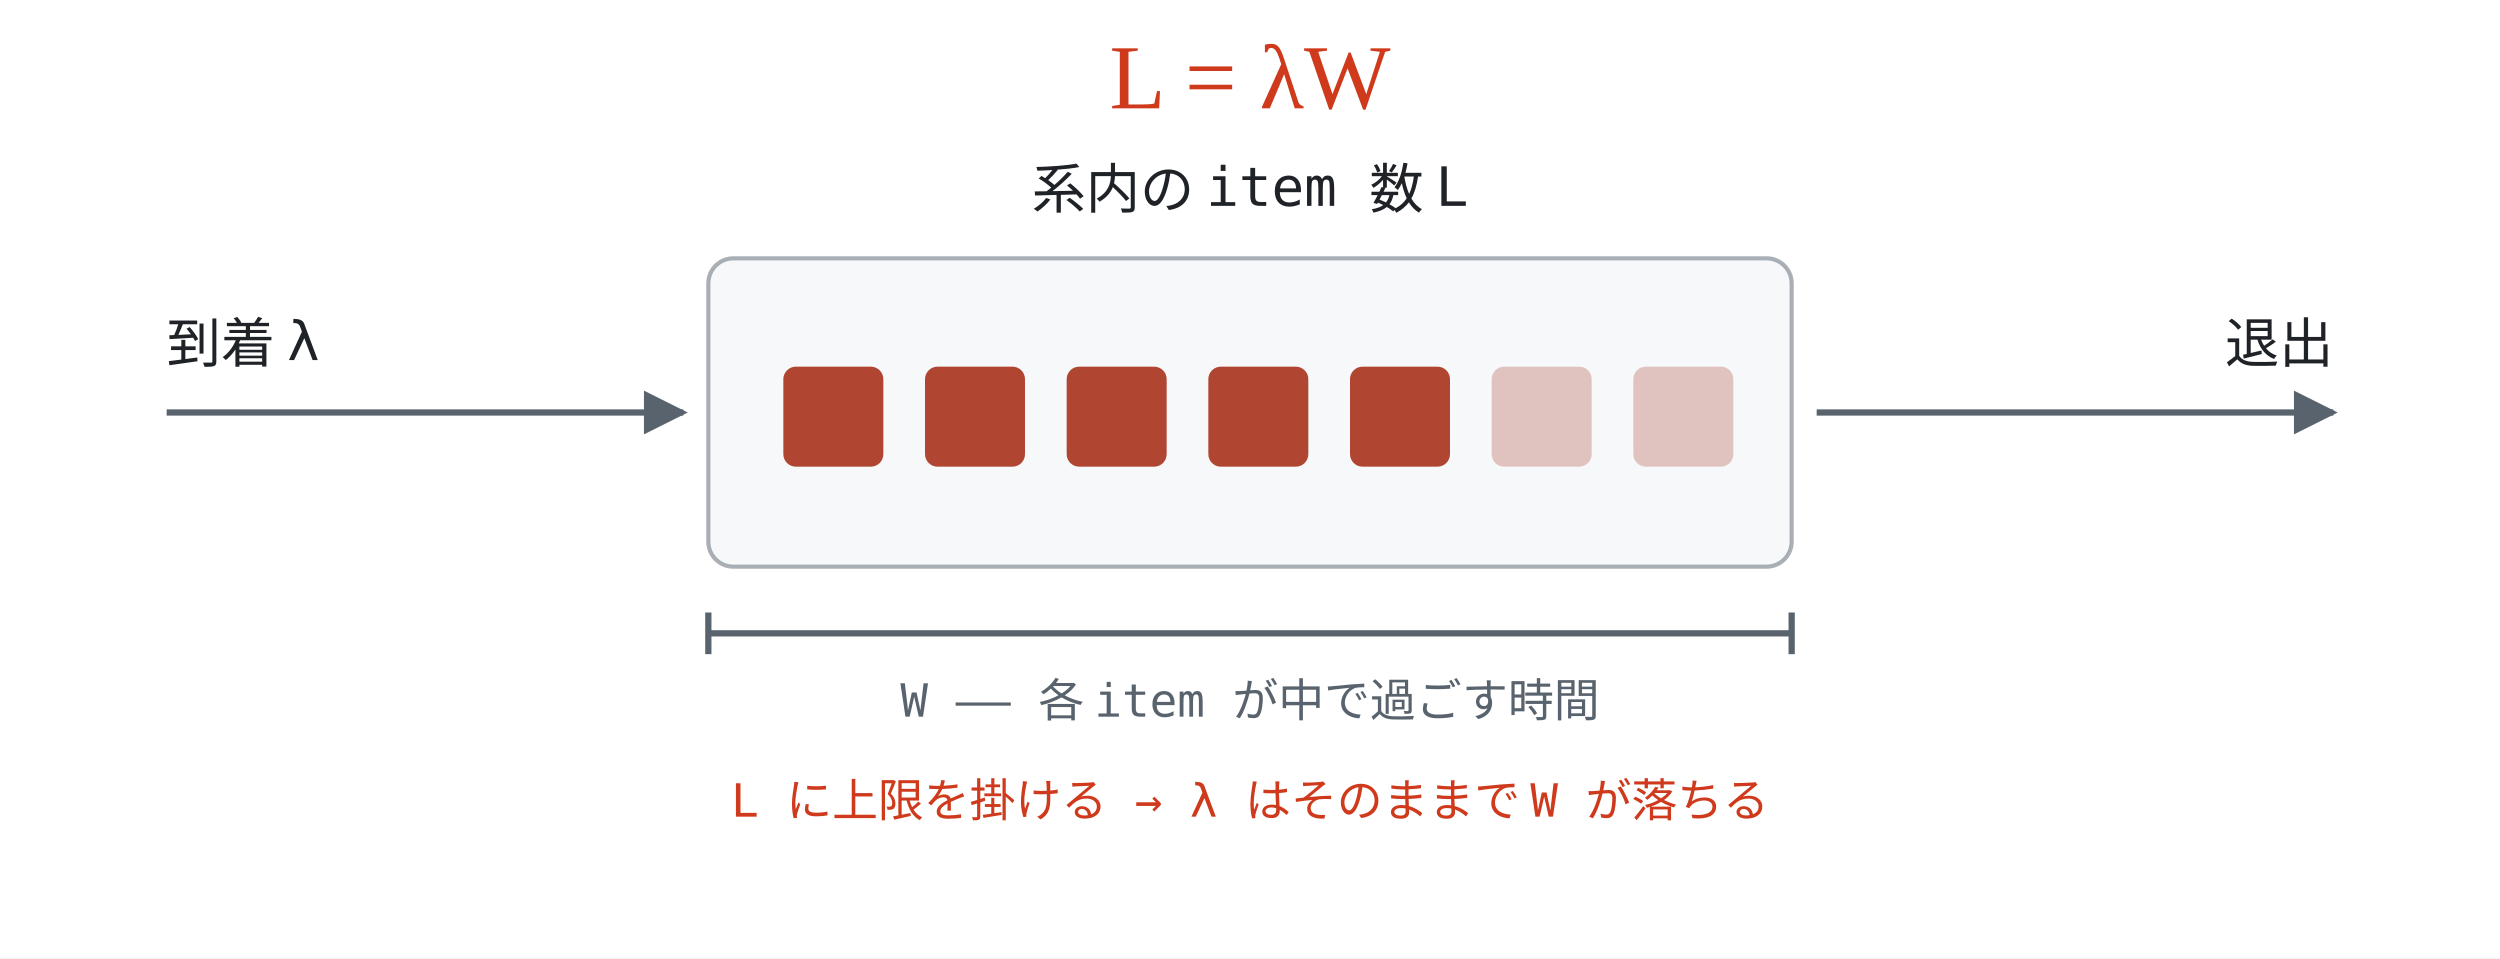
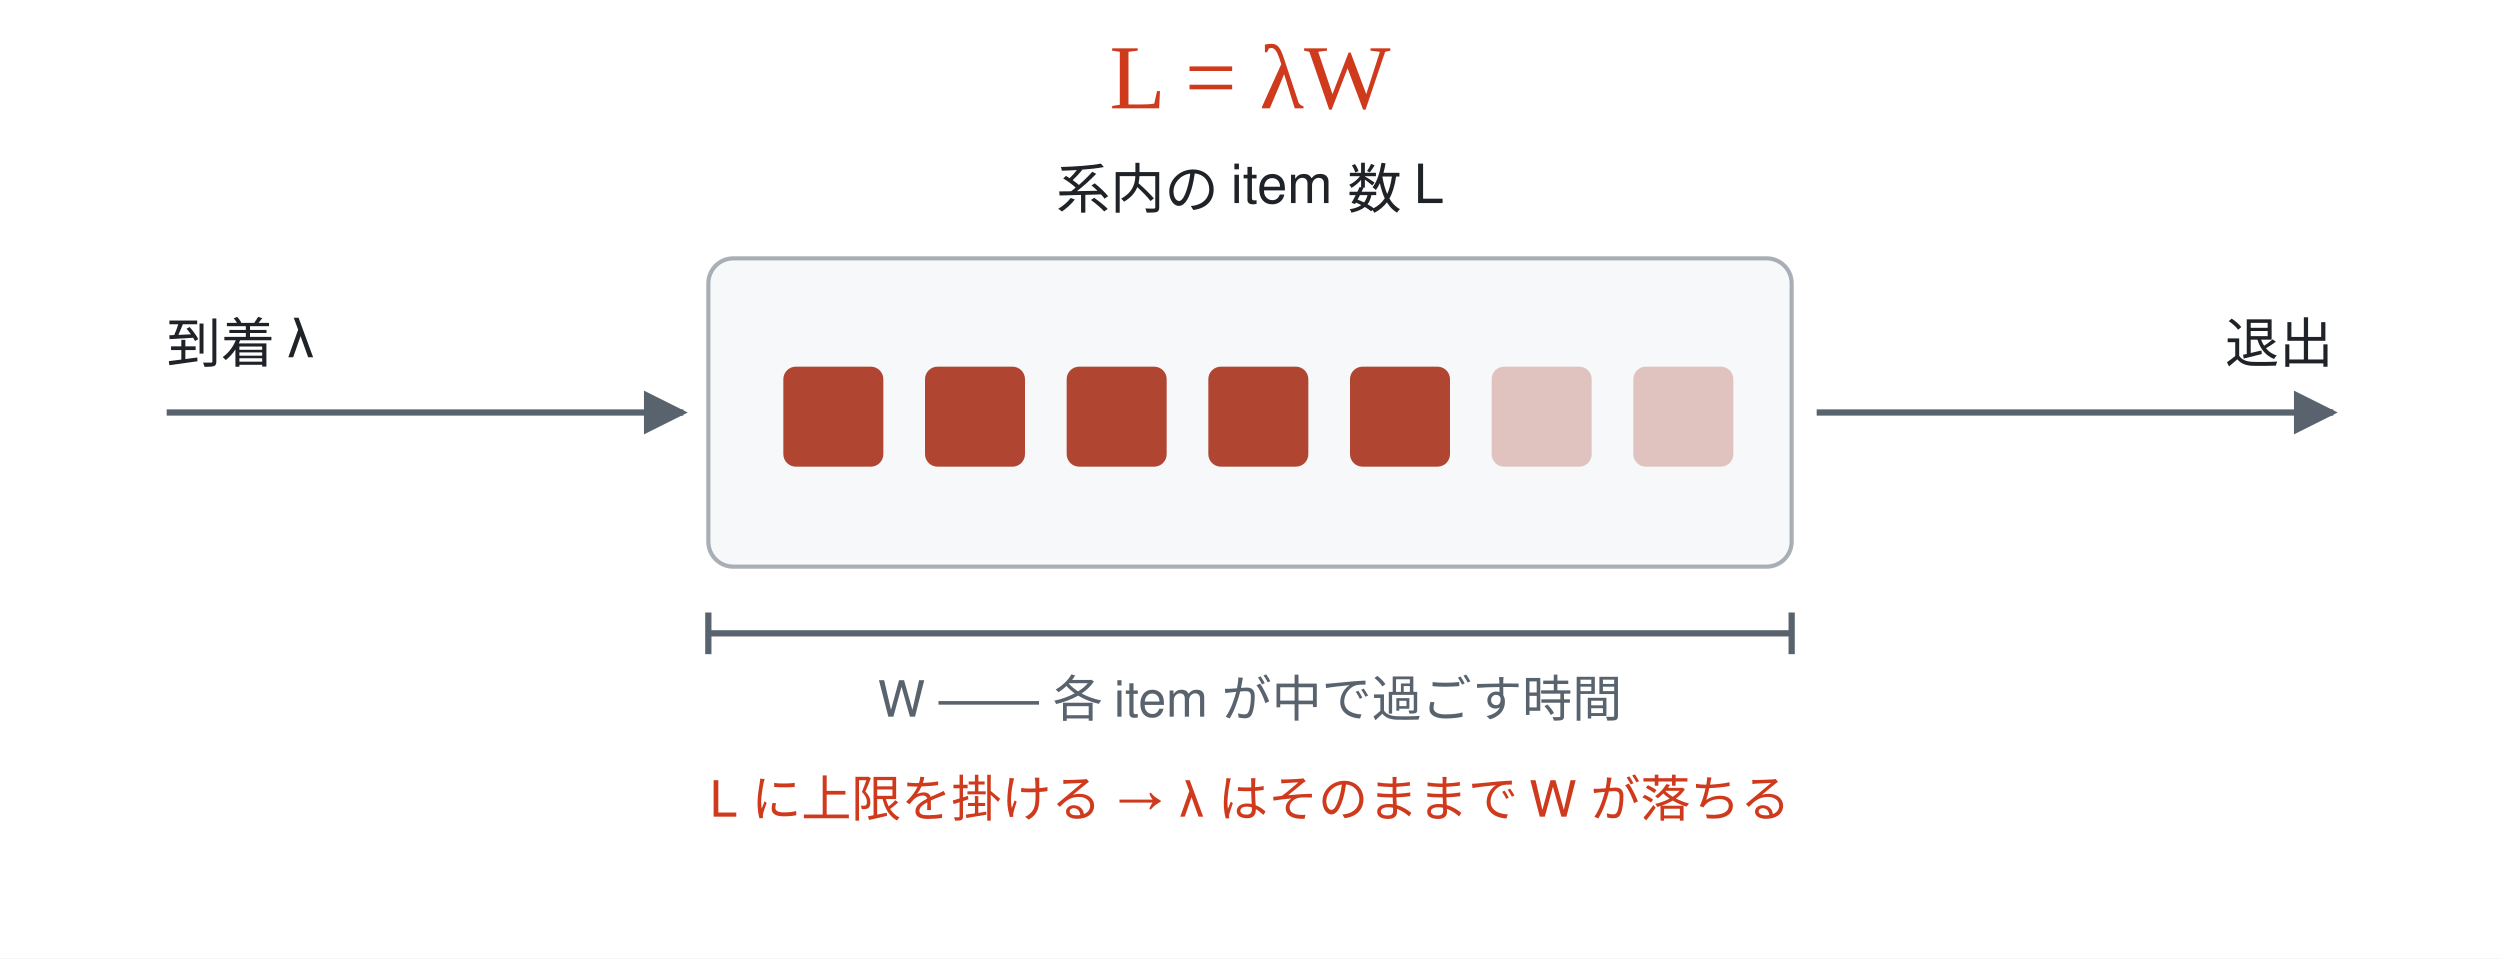
<svg xmlns="http://www.w3.org/2000/svg" width="600" height="230" viewBox="0 0 600 230" role="img">
  <rect width="600" height="230" fill="#ffffff" />
  <defs>
    <marker id="ll-arrow" viewBox="0 0 10 10" refX="9" refY="5" markerWidth="7" markerHeight="7" orient="auto">
      <path d="M0,0 L10,5 L0,10 z" fill="#59636e" />
    </marker>
  </defs>
  <line x1="40" y1="99" x2="164" y2="99" stroke="#59636e" stroke-width="1.5" marker-end="url(#ll-arrow)" />
-   <text x="40" y="87" font-family="ui-monospace, SFMono-Regular, Menlo, monospace" font-size="13" fill="#1f2328">到着 λ</text>
+   <text x="40" y="87" font-family="'Atkinson Hyperlegible Next', system-ui, -apple-system, 'Segoe UI', Helvetica, Arial, sans-serif" font-size="13" fill="#1f2328">到着 λ</text>
  <rect x="170" y="62" width="260" height="74" rx="6" fill="#f6f8fa" stroke="#59636e" stroke-opacity="0.5" />
  <rect x="188" y="88" width="24" height="24" rx="3" fill="#a3260f" fill-opacity="0.85" />
  <rect x="222" y="88" width="24" height="24" rx="3" fill="#a3260f" fill-opacity="0.85" />
  <rect x="256" y="88" width="24" height="24" rx="3" fill="#a3260f" fill-opacity="0.85" />
  <rect x="290" y="88" width="24" height="24" rx="3" fill="#a3260f" fill-opacity="0.85" />
  <rect x="324" y="88" width="24" height="24" rx="3" fill="#a3260f" fill-opacity="0.85" />
  <rect x="358" y="88" width="24" height="24" rx="3" fill="#a3260f" fill-opacity="0.25" />
  <rect x="392" y="88" width="24" height="24" rx="3" fill="#a3260f" fill-opacity="0.25" />
-   <text x="300" y="50" text-anchor="middle" font-family="ui-monospace, SFMono-Regular, Menlo, monospace" font-size="13" fill="#1f2328">系内の item 数 L</text>
+   <text x="300" y="50" text-anchor="middle" font-family="'Atkinson Hyperlegible Next', system-ui, -apple-system, 'Segoe UI', Helvetica, Arial, sans-serif" font-size="13" fill="#1f2328">系内の item 数 L</text>
  <line x1="436" y1="99" x2="560" y2="99" stroke="#59636e" stroke-width="1.5" marker-end="url(#ll-arrow)" />
-   <text x="560" y="87" text-anchor="end" font-family="ui-monospace, SFMono-Regular, Menlo, monospace" font-size="13" fill="#1f2328">退出</text>
+   <text x="560" y="87" text-anchor="end" font-family="'Atkinson Hyperlegible Next', system-ui, -apple-system, 'Segoe UI', Helvetica, Arial, sans-serif" font-size="13" fill="#1f2328">退出</text>
  <line x1="170" y1="152" x2="430" y2="152" stroke="#59636e" stroke-width="1.5" />
  <line x1="170" y1="147" x2="170" y2="157" stroke="#59636e" stroke-width="1.5" />
  <line x1="430" y1="147" x2="430" y2="157" stroke="#59636e" stroke-width="1.5" />
-   <text x="300" y="172" text-anchor="middle" font-family="ui-monospace, SFMono-Regular, Menlo, monospace" font-size="11" fill="#59636e">W —— 各 item が中で過ごす時間</text>
+   <text x="300" y="172" text-anchor="middle" font-family="'Atkinson Hyperlegible Next', system-ui, -apple-system, 'Segoe UI', Helvetica, Arial, sans-serif" font-size="12" fill="#59636e">W —— 各 item が中で過ごす時間</text>
  <text x="300" y="26" text-anchor="middle" font-family="Georgia, 'Times New Roman', serif" font-size="22" fill="#cf3a1c">L = λW</text>
-   <text x="300" y="196" text-anchor="middle" font-family="ui-monospace, SFMono-Regular, Menlo, monospace" font-size="11" fill="#cf3a1c">L に上限を掛ける → λ はそのままで W が落ちる</text>
+   <text x="300" y="196" text-anchor="middle" font-family="'Atkinson Hyperlegible Next', system-ui, -apple-system, 'Segoe UI', Helvetica, Arial, sans-serif" font-size="12" fill="#cf3a1c">L に上限を掛ける → λ はそのままで W が落ちる</text>
</svg>
